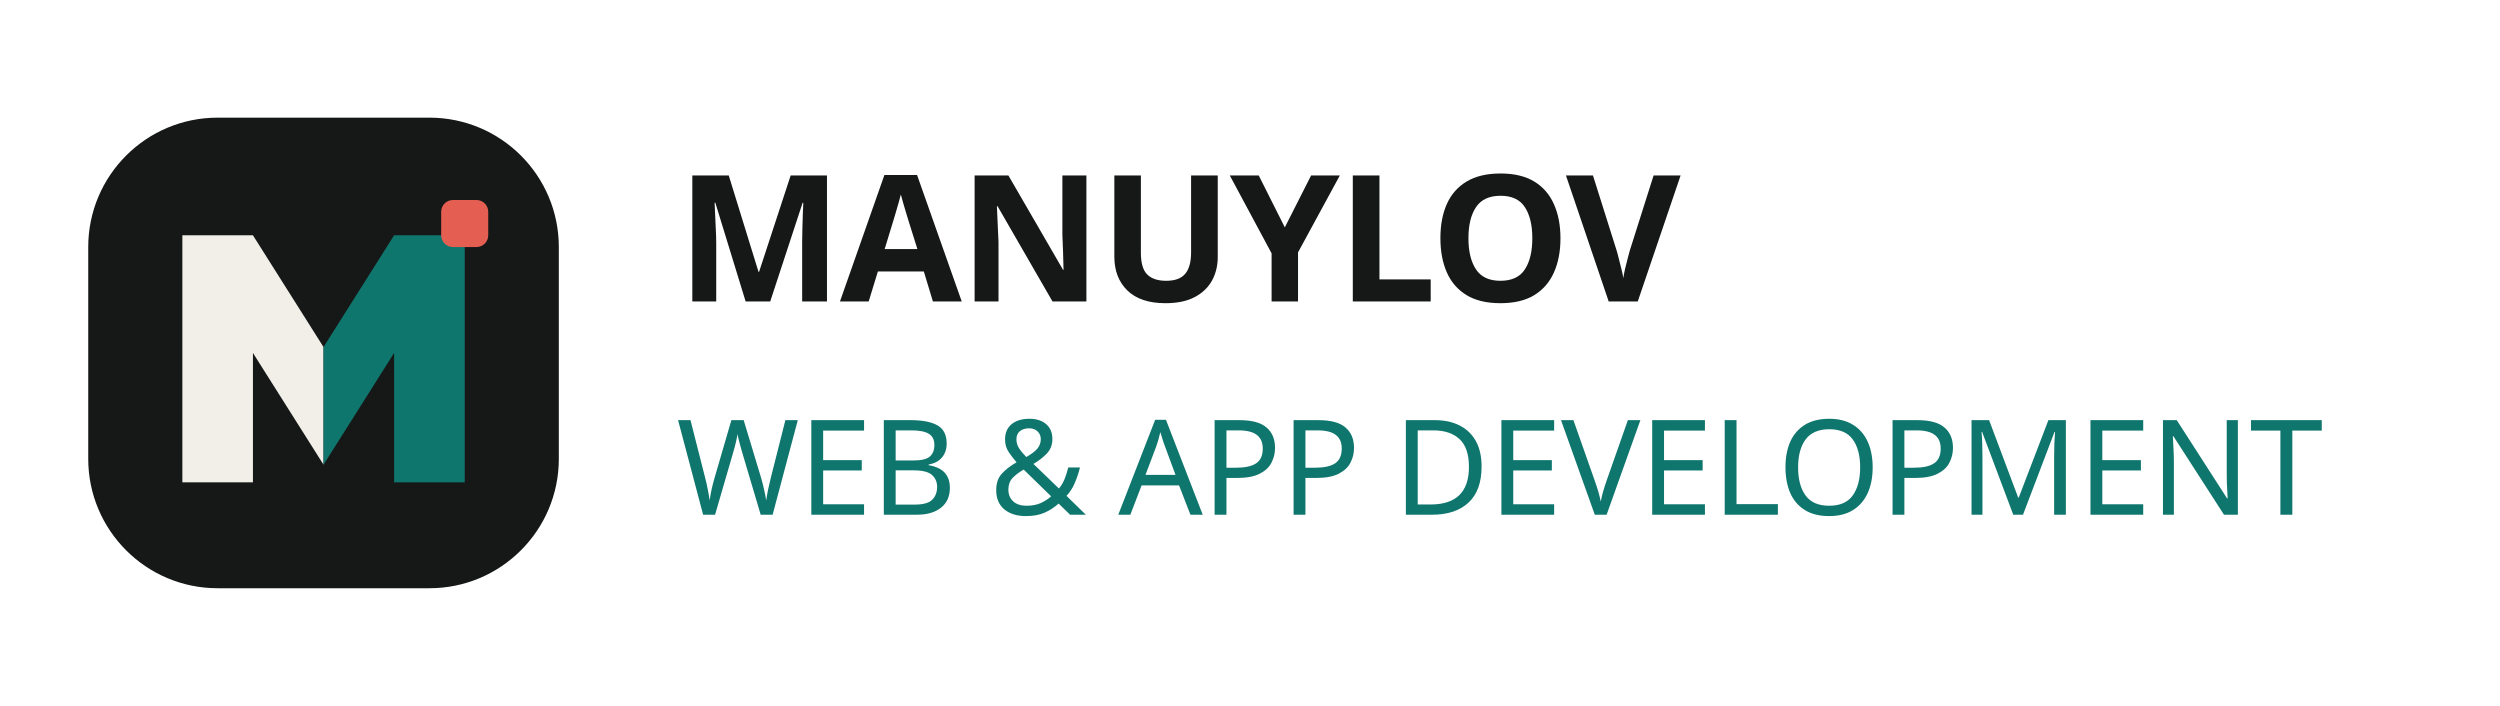
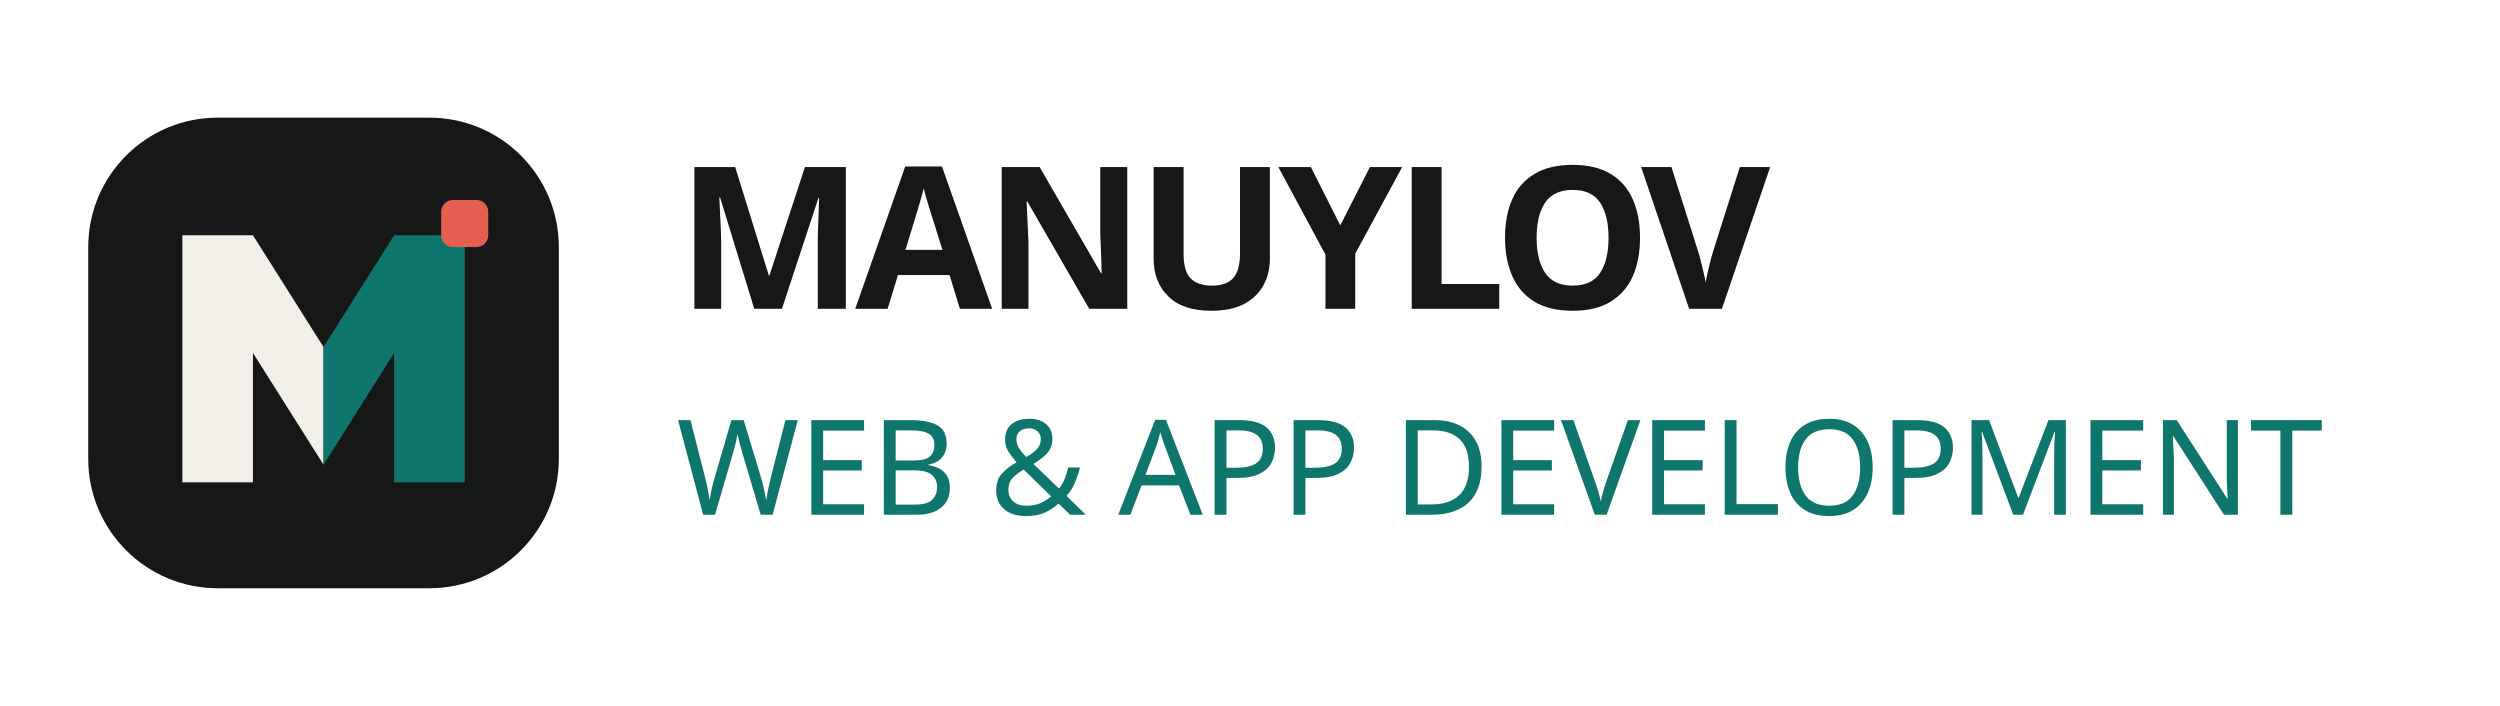
<svg xmlns="http://www.w3.org/2000/svg" viewBox="0 0 340 96" role="img" aria-labelledby="title desc">
  <g fill="none" fill-rule="evenodd">
    <g transform="translate(12 16) scale(0.8)">
      <rect width="80" height="80" rx="22" fill="#151817" />
      <path d="M16 62V20h12l12 19v20L28 40v22H16Z" fill="#F1EFE8" />
      <path d="M40 39l12-19h12v42H52V40L40 59V39Z" fill="#0F766E" />
      <rect x="60" y="14" width="8" height="8" rx="2" fill="#E45F52" />
    </g>
    <g fill="#151817">
-       <text x="92" y="41" font-family="Satoshi, Segoe UI, sans-serif" font-size="24" font-weight="700" letter-spacing="-0.4">MANUYLOV</text>
+       <text x="92" y="42" font-family="Satoshi, Segoe UI, sans-serif" font-size="27" font-weight="900" letter-spacing="-1.15">MANUYLOV</text>
      <text x="92" y="70" fill="#0F766E" font-family="Satoshi, Segoe UI, sans-serif" font-size="18" font-weight="500" letter-spacing="-0.15">WEB &amp; APP DEVELOPMENT</text>
    </g>
  </g>
</svg>
